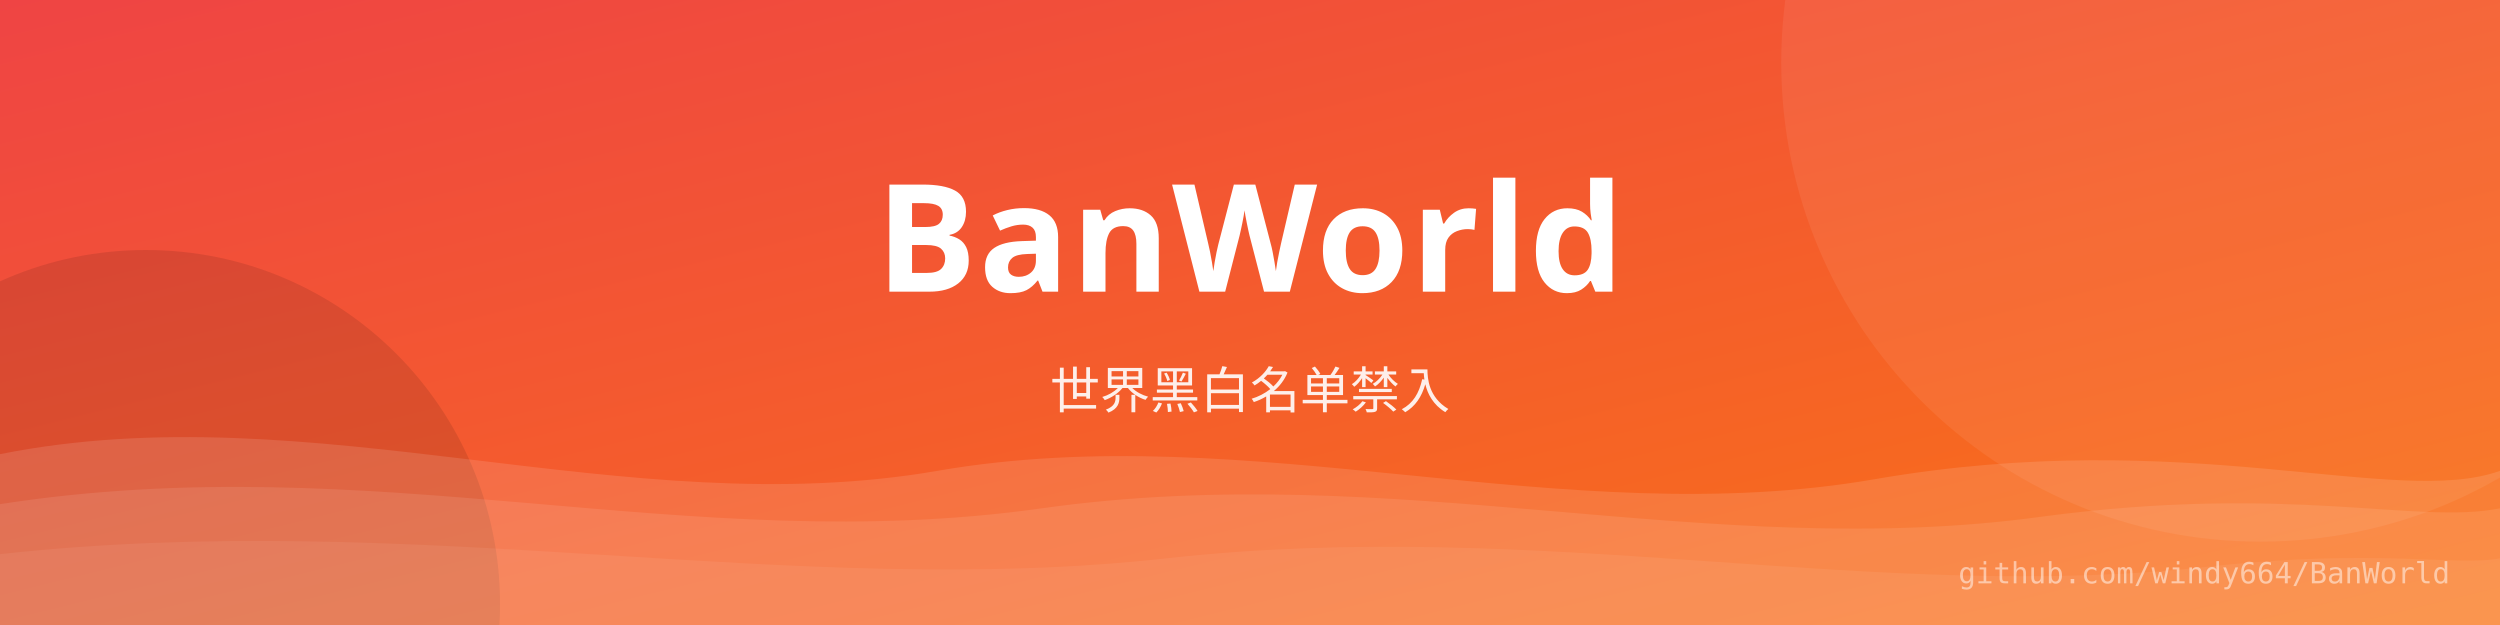
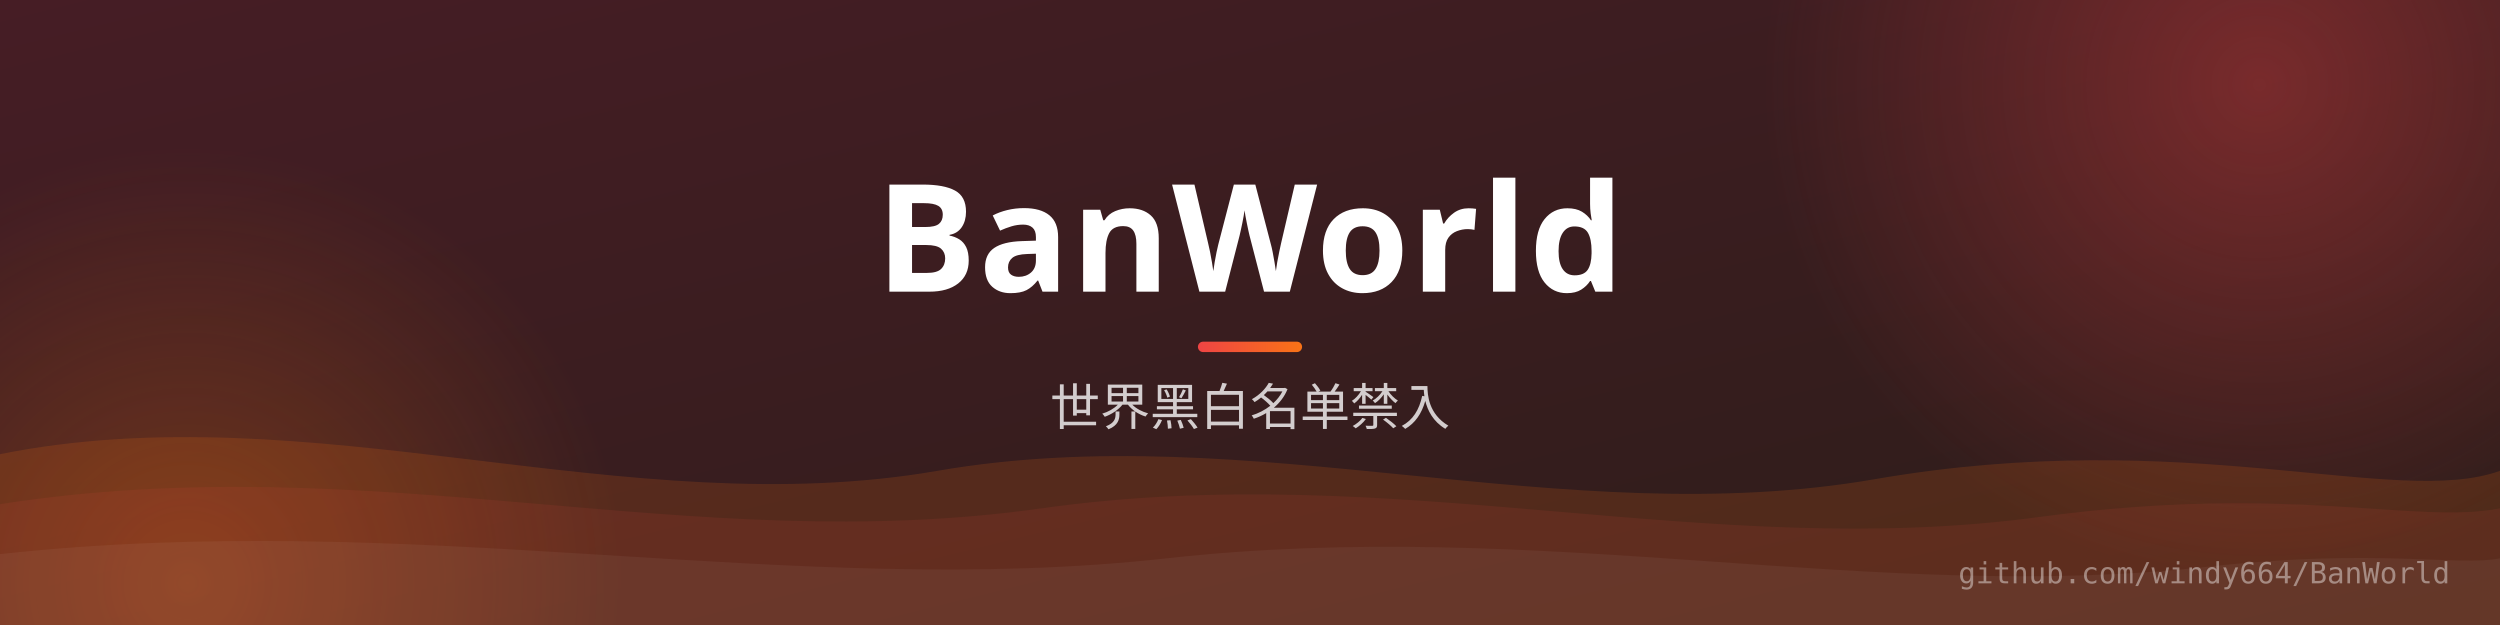
<svg xmlns="http://www.w3.org/2000/svg" width="1200" height="300" viewBox="0 0 1200 300" role="img" aria-label="BanWorld">
  <defs>
    <linearGradient id="bg" x1="0" y1="0" x2="1" y2="1">
+       <stop offset="0" stop-color="#461d25" />
+       <stop offset="1" stop-color="#2c1d19" />
+     </linearGradient>
+     <radialGradient id="glow1" cx="0.5" cy="0.5" r="0.5">
+       <stop offset="0" stop-color="#ef4444" stop-opacity="0.35" />
+       <stop offset="1" stop-color="#ef4444" stop-opacity="0" />
+     </radialGradient>
+     <radialGradient id="glow2" cx="0.5" cy="0.5" r="0.5">
+       <stop offset="0" stop-color="#f97316" stop-opacity="0.28" />
+       <stop offset="1" stop-color="#f97316" stop-opacity="0" />
+     </radialGradient>
+     <linearGradient id="accent" x1="0" y1="0" x2="1" y2="0">
      <stop offset="0" stop-color="#ef4444" />
      <stop offset="1" stop-color="#f97316" />
    </linearGradient>
  </defs>
  <rect width="1200" height="300" fill="url(#bg)" />
-   <circle cx="1085" cy="30" r="230" fill="#ffffff" opacity="0.07" />
-   <circle cx="70" cy="290" r="170" fill="#000000" opacity="0.10" />
-   <path d="M0,218 C150,188 300,252 450,226 C600,200 750,256 900,230 C1050,204 1150,244 1200,226 L1200,300 L0,300 Z" fill="#ffffff" opacity="0.12" />
-   <path d="M0,242 C180,214 330,268 500,244 C670,220 820,270 980,248 C1100,232 1160,252 1200,244 L1200,300 L0,300 Z" fill="#ffffff" opacity="0.09" />
-   <path d="M0,266 C200,244 380,288 560,268 C740,248 900,290 1060,272 C1140,263 1180,272 1200,268 L1200,300 L0,300 Z" fill="#ffffff" opacity="0.06" />
+   <circle cx="1085" cy="40" r="240" fill="url(#glow1)" />
+   <circle cx="90" cy="280" r="210" fill="url(#glow2)" />
+   <path d="M0,218 C150,188 300,252 450,226 C600,200 750,256 900,230 C1050,204 1150,244 1200,226 L1200,300 L0,300 Z" fill="#f97316" opacity="0.16" />
+   <path d="M0,242 C180,214 330,268 500,244 C670,220 820,270 980,248 C1100,232 1160,252 1200,244 L1200,300 L0,300 Z" fill="#ef4444" opacity="0.1" />
+   <path d="M0,266 C200,244 380,288 560,268 C740,248 900,290 1060,272 C1140,263 1180,272 1200,268 L1200,300 L0,300 Z" fill="#ffffff" opacity="0.05" />
  <text x="600" y="140" text-anchor="middle" font-family="'Segoe UI','PingFang SC','Noto Sans SC','Microsoft YaHei',sans-serif" font-size="72" font-weight="700" fill="#ffffff" letter-spacing="1">BanWorld</text>
-   <text x="600" y="196" text-anchor="middle" font-family="'Segoe UI','PingFang SC','Noto Sans SC','Microsoft YaHei',sans-serif" font-size="24" fill="#ffffff" opacity="0.9">世界黑白名单禁入</text>
-   <text x="1176" y="280" text-anchor="end" font-family="ui-monospace,'Cascadia Code',Consolas,monospace" font-size="14" fill="#ffffff" opacity="0.5">github.com/windy664/BanWorld</text>
+   <rect x="575" y="164" width="50" height="5" rx="2.5" fill="url(#accent)" />
+   <text x="600" y="204" text-anchor="middle" font-family="'Segoe UI','PingFang SC','Noto Sans SC','Microsoft YaHei',sans-serif" font-size="24" fill="#ffffff" opacity="0.78">世界黑白名单禁入</text>
+   <text x="1176" y="280" text-anchor="end" font-family="ui-monospace,'Cascadia Code',Consolas,monospace" font-size="14" fill="#ffffff" opacity="0.42">github.com/windy664/BanWorld</text>
</svg>
